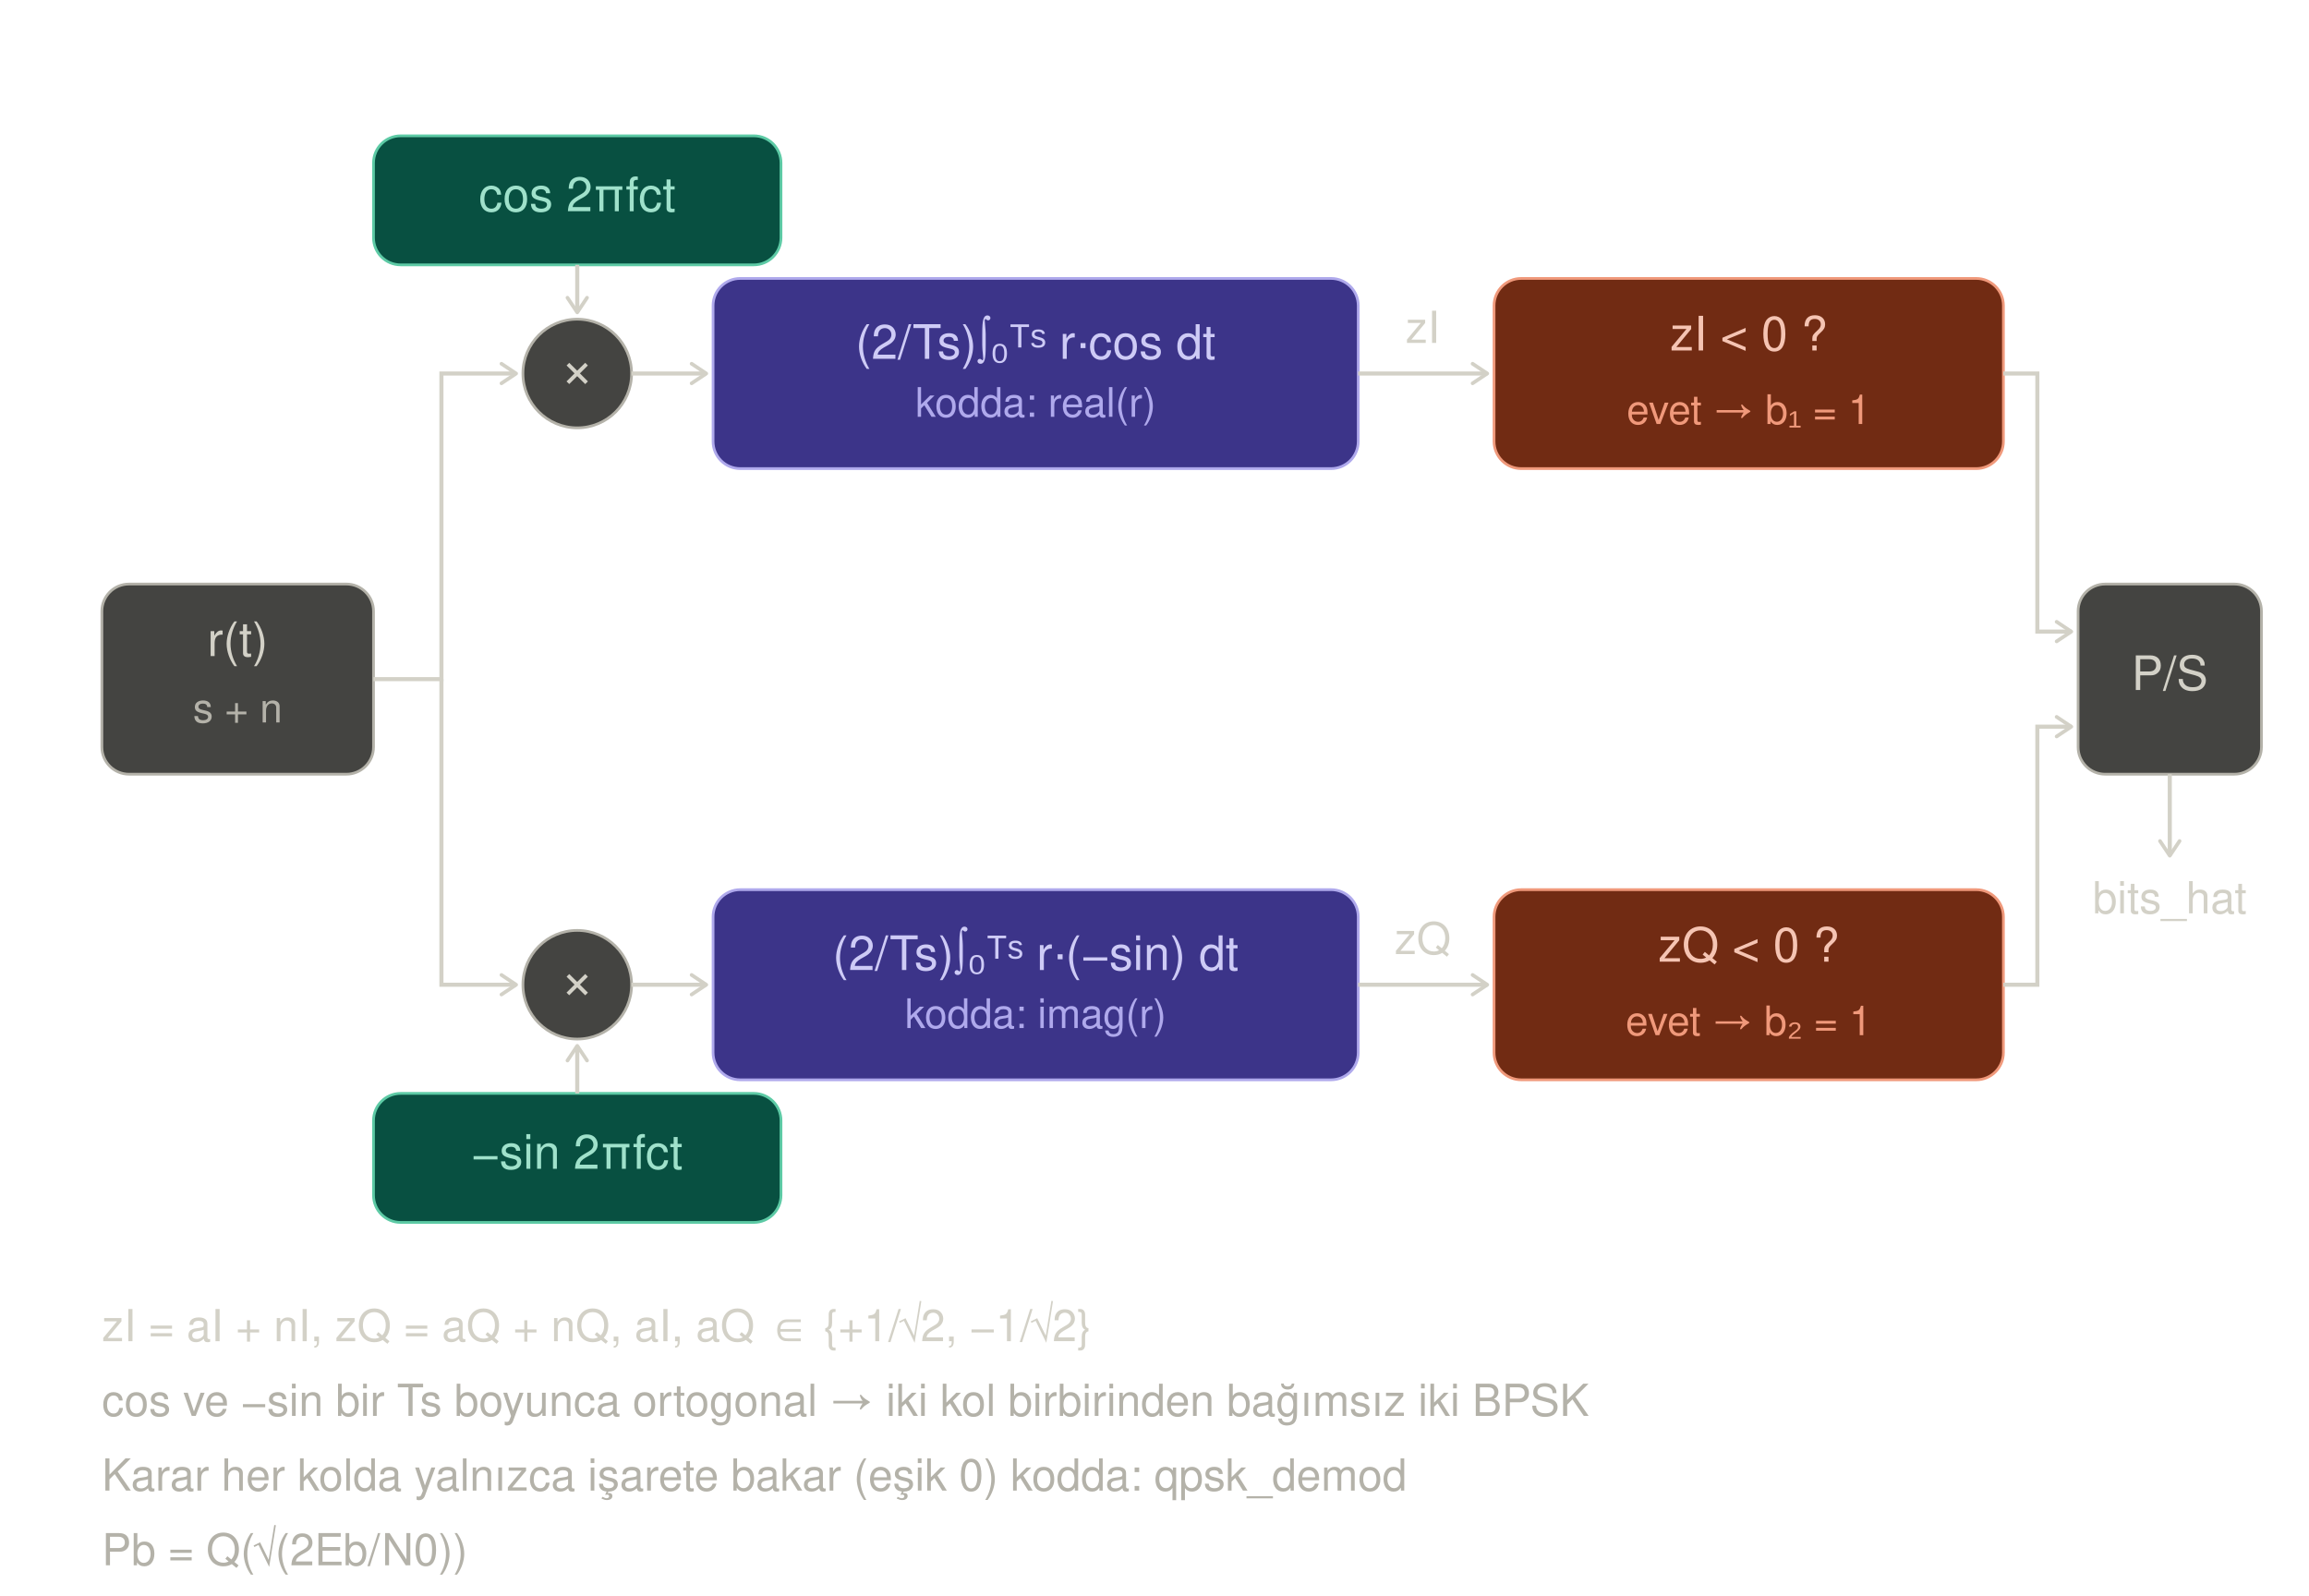
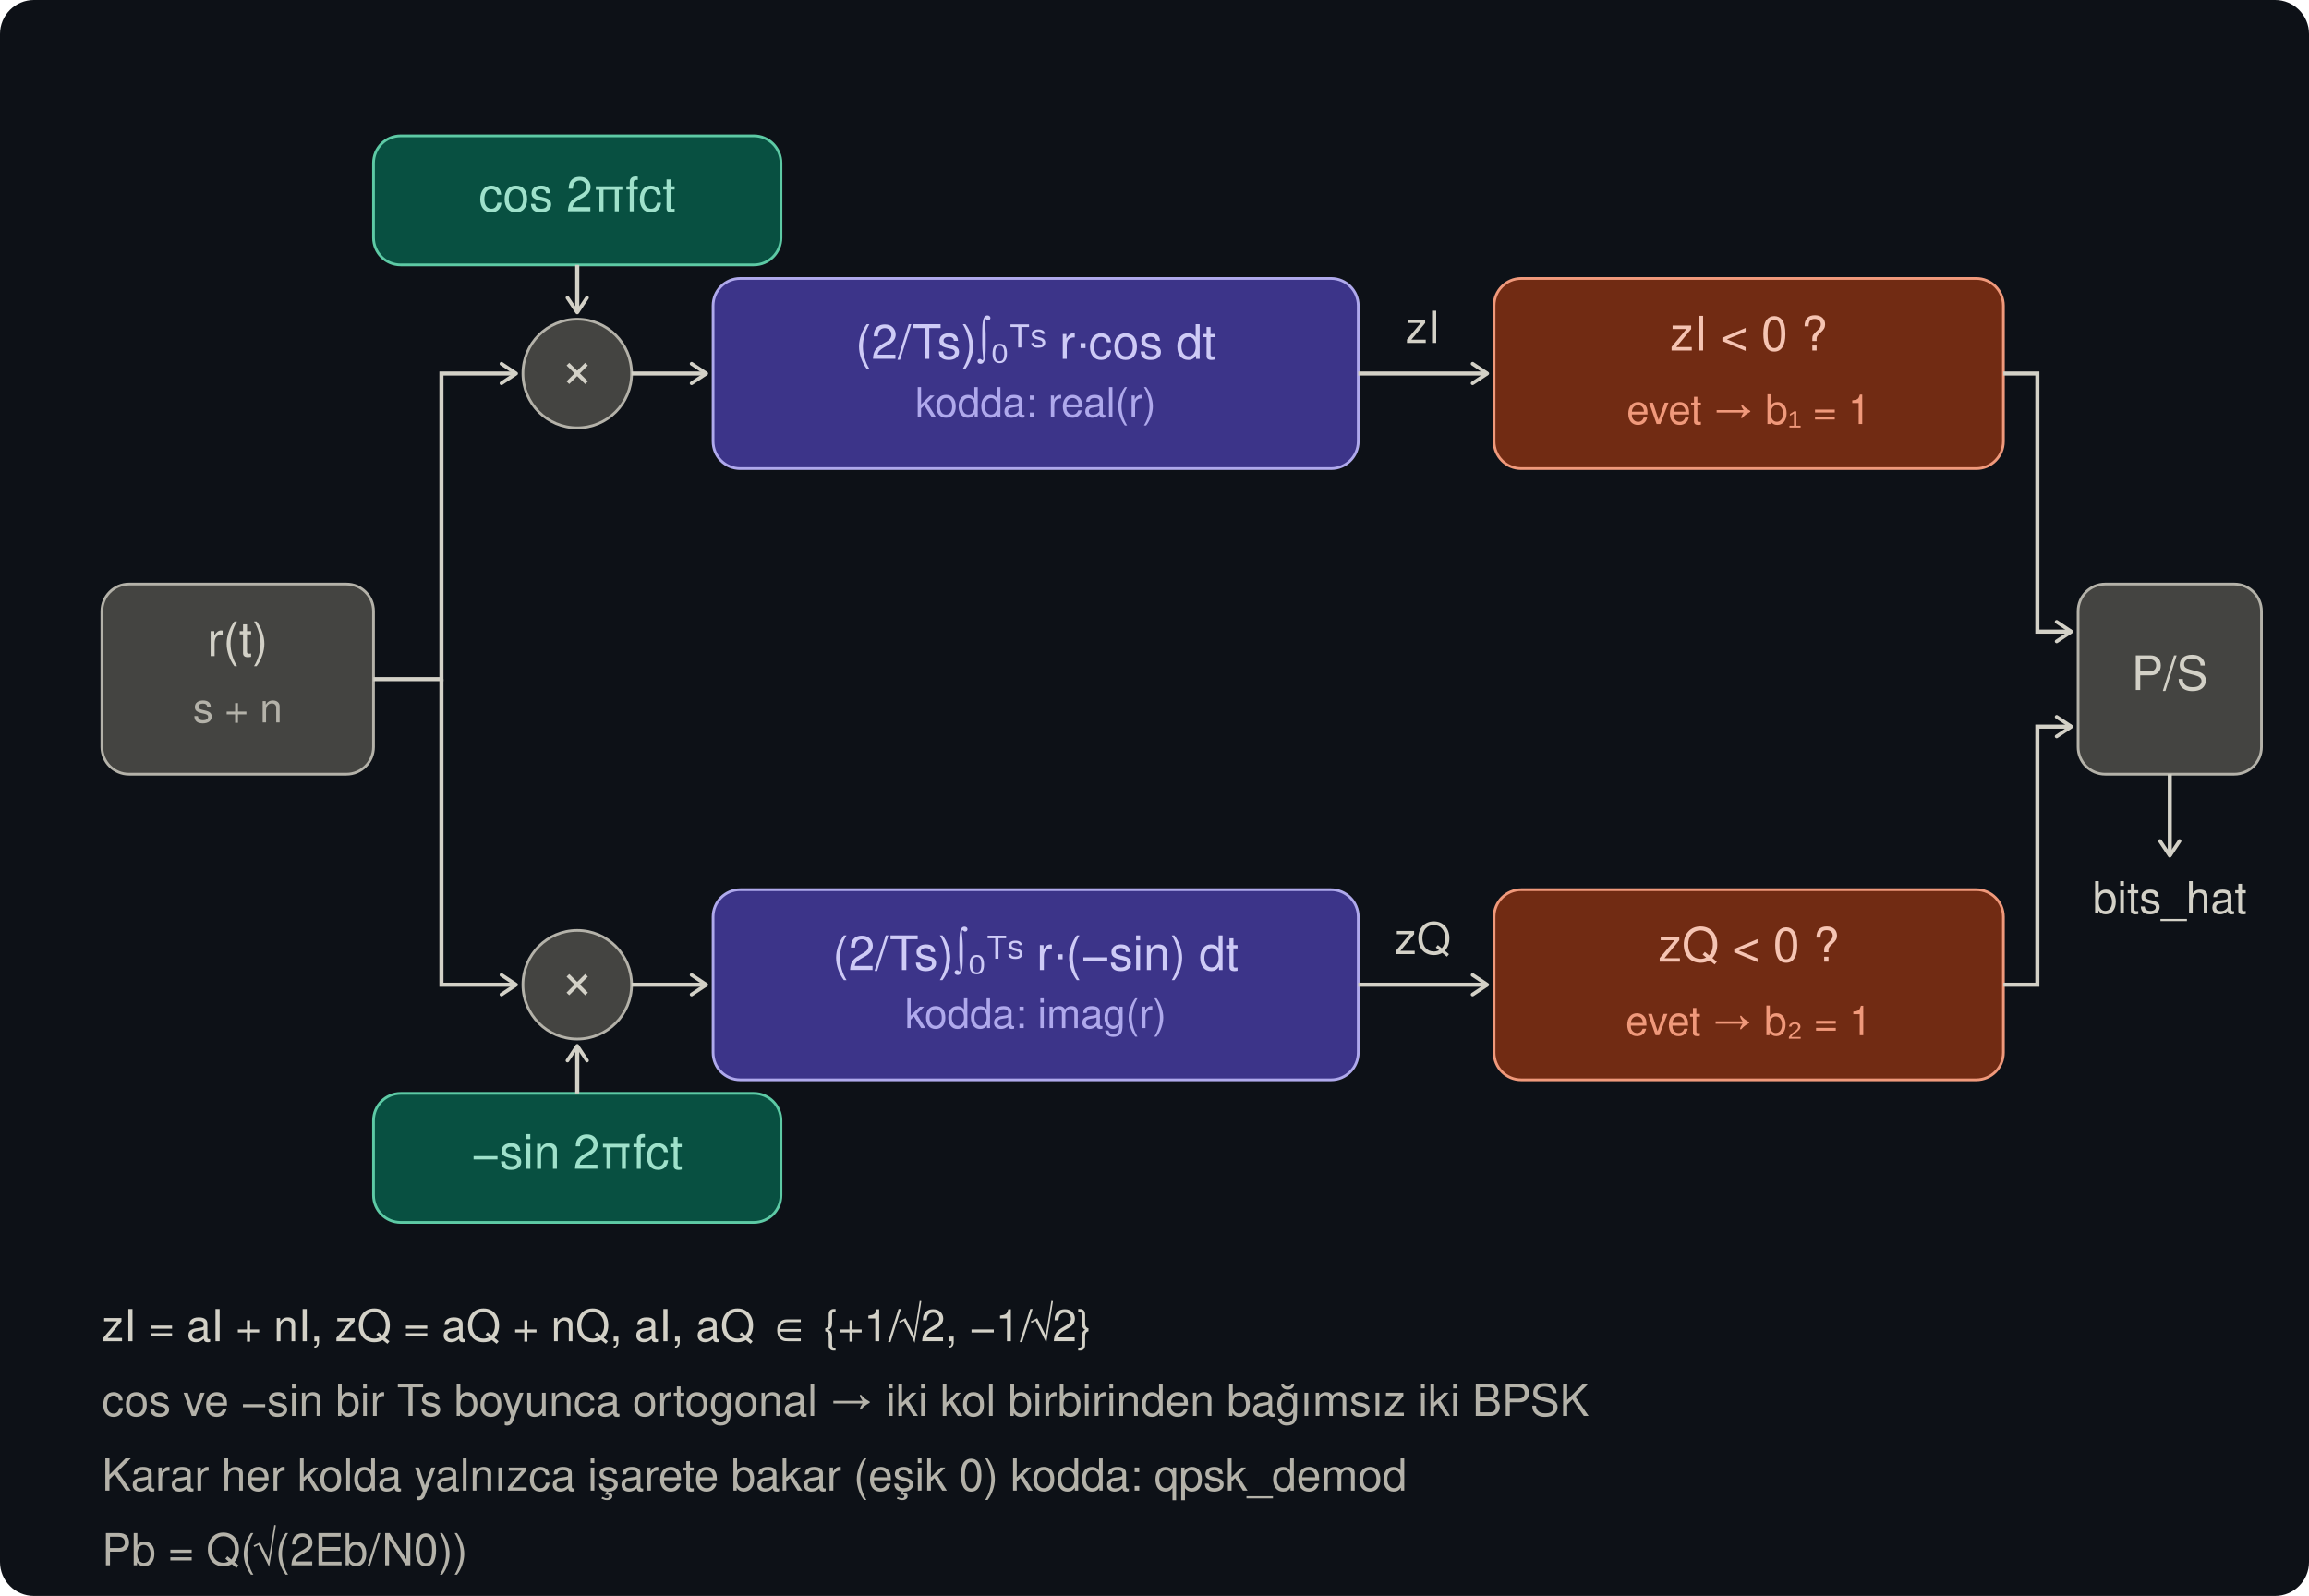
<svg xmlns="http://www.w3.org/2000/svg" width="680" height="470" viewBox="0 0 680 470" role="img" font-family="Helvetica, Arial, sans-serif">
  <defs>
    <marker id="arrow" viewBox="0 0 10 10" refX="8" refY="5" markerWidth="6" markerHeight="6" orient="auto-start-reverse">
      <path d="M2 1L8 5L2 9" fill="none" stroke="#D3D1C7" stroke-width="1.5" stroke-linecap="round" stroke-linejoin="round" />
    </marker>
  </defs>
+   <rect x="0" y="0" width="680" height="470" fill="#0d1117" rx="10" />
  <rect x="30" y="172" width="80" height="56" rx="8" fill="#444441" stroke="#B4B2A9" stroke-width="0.8" />
  <text x="70.0" y="190.0" font-size="14" font-weight="500" fill="#D3D1C7" text-anchor="middle" dominant-baseline="central">r(t)</text>
  <text x="70.0" y="210.0" font-size="12" font-weight="400" fill="#B4B2A9" text-anchor="middle" dominant-baseline="central">s + n</text>
  <path d="M110 200 L130 200 L130 110 L152 110" fill="none" stroke="#D3D1C7" stroke-width="1.2" marker-end="url(#arrow)" />
  <path d="M130 200 L130 290 L152 290" fill="none" stroke="#D3D1C7" stroke-width="1.2" marker-end="url(#arrow)" />
  <rect x="110" y="40" width="120" height="38" rx="8" fill="#085041" stroke="#5DCAA5" stroke-width="0.8" />
  <text x="170.0" y="59.0" font-size="14" font-weight="500" fill="#9FE1CB" text-anchor="middle" dominant-baseline="central">cos 2πfct</text>
  <path d="M170 78 L170 92" fill="none" stroke="#D3D1C7" stroke-width="1.2" marker-end="url(#arrow)" />
  <rect x="110" y="322" width="120" height="38" rx="8" fill="#085041" stroke="#5DCAA5" stroke-width="0.8" />
  <text x="170.0" y="341.0" font-size="14" font-weight="500" fill="#9FE1CB" text-anchor="middle" dominant-baseline="central">−sin 2πfct</text>
  <path d="M170 322 L170 308" fill="none" stroke="#D3D1C7" stroke-width="1.2" marker-end="url(#arrow)" />
  <circle cx="170" cy="110" r="16" fill="#444441" stroke="#B4B2A9" stroke-width="0.8" />
  <text x="170" y="110" font-size="16" font-weight="400" fill="#D3D1C7" text-anchor="middle" dominant-baseline="central">×</text>
  <circle cx="170" cy="290" r="16" fill="#444441" stroke="#B4B2A9" stroke-width="0.8" />
  <text x="170" y="290" font-size="16" font-weight="400" fill="#D3D1C7" text-anchor="middle" dominant-baseline="central">×</text>
  <path d="M186 110 L208 110" fill="none" stroke="#D3D1C7" stroke-width="1.2" marker-end="url(#arrow)" />
  <path d="M186 290 L208 290" fill="none" stroke="#D3D1C7" stroke-width="1.2" marker-end="url(#arrow)" />
  <rect x="210" y="82" width="190" height="56" rx="8" fill="#3C3489" stroke="#AFA9EC" stroke-width="0.8" />
  <text x="305.0" y="100.0" font-size="14" font-weight="500" fill="#CECBF6" text-anchor="middle" dominant-baseline="central">(2/Ts)∫₀ᵀˢ r·cos dt</text>
  <text x="305.0" y="120.0" font-size="12" font-weight="400" fill="#AFA9EC" text-anchor="middle" dominant-baseline="central">kodda: real(r)</text>
  <rect x="210" y="262" width="190" height="56" rx="8" fill="#3C3489" stroke="#AFA9EC" stroke-width="0.8" />
  <text x="305.0" y="280.0" font-size="14" font-weight="500" fill="#CECBF6" text-anchor="middle" dominant-baseline="central">(2/Ts)∫₀ᵀˢ r·(−sin) dt</text>
  <text x="305.0" y="300.0" font-size="12" font-weight="400" fill="#AFA9EC" text-anchor="middle" dominant-baseline="central">kodda: imag(r)</text>
  <path d="M400 110 L438 110" fill="none" stroke="#D3D1C7" stroke-width="1.2" marker-end="url(#arrow)" />
  <text x="419" y="98" font-size="13" font-weight="500" fill="#D3D1C7" text-anchor="middle" dominant-baseline="central">zI</text>
  <rect x="440" y="82" width="150" height="56" rx="8" fill="#712B13" stroke="#F0997B" stroke-width="0.8" />
  <text x="515.0" y="100.0" font-size="14" font-weight="500" fill="#F5C4B3" text-anchor="middle" dominant-baseline="central">zI &lt; 0 ?</text>
  <text x="515.0" y="120.0" font-size="12" font-weight="400" fill="#F0997B" text-anchor="middle" dominant-baseline="central">evet → b₁ = 1</text>
  <path d="M400 290 L438 290" fill="none" stroke="#D3D1C7" stroke-width="1.2" marker-end="url(#arrow)" />
  <text x="419" y="278" font-size="13" font-weight="500" fill="#D3D1C7" text-anchor="middle" dominant-baseline="central">zQ</text>
  <rect x="440" y="262" width="150" height="56" rx="8" fill="#712B13" stroke="#F0997B" stroke-width="0.8" />
  <text x="515.0" y="280.0" font-size="14" font-weight="500" fill="#F5C4B3" text-anchor="middle" dominant-baseline="central">zQ &lt; 0 ?</text>
  <text x="515.0" y="300.0" font-size="12" font-weight="400" fill="#F0997B" text-anchor="middle" dominant-baseline="central">evet → b₂ = 1</text>
  <path d="M590 110 L600 110 L600 186 L610 186" fill="none" stroke="#D3D1C7" stroke-width="1.2" marker-end="url(#arrow)" />
  <path d="M590 290 L600 290 L600 214 L610 214" fill="none" stroke="#D3D1C7" stroke-width="1.2" marker-end="url(#arrow)" />
  <rect x="612" y="172" width="54" height="56" rx="8" fill="#444441" stroke="#B4B2A9" stroke-width="0.8" />
  <text x="639.0" y="200.0" font-size="14" font-weight="500" fill="#D3D1C7" text-anchor="middle" dominant-baseline="central">P/S</text>
  <path d="M639 228 L639 252" fill="none" stroke="#D3D1C7" stroke-width="1.2" marker-end="url(#arrow)" />
  <text x="639" y="266" font-size="13" font-weight="500" fill="#D3D1C7" text-anchor="middle" dominant-baseline="central">bits_hat</text>
  <text x="30" y="392" font-size="13" font-weight="400" fill="#D3D1C7" text-anchor="start" dominant-baseline="central">zI = aI + nI,   zQ = aQ + nQ,   aI, aQ ∈ {+1/√2, −1/√2}</text>
  <text x="30" y="414" font-size="13" font-weight="400" fill="#B4B2A9" text-anchor="start" dominant-baseline="central">cos ve −sin bir Ts boyunca ortogonal → iki kol birbirinden bağımsız iki BPSK</text>
  <text x="30" y="436" font-size="13" font-weight="400" fill="#B4B2A9" text-anchor="start" dominant-baseline="central">Karar her kolda yalnızca işarete bakar (eşik 0)   kodda: qpsk_demod</text>
  <text x="30" y="458" font-size="13" font-weight="400" fill="#B4B2A9" text-anchor="start" dominant-baseline="central">Pb = Q(√(2Eb/N0))</text>
</svg>
